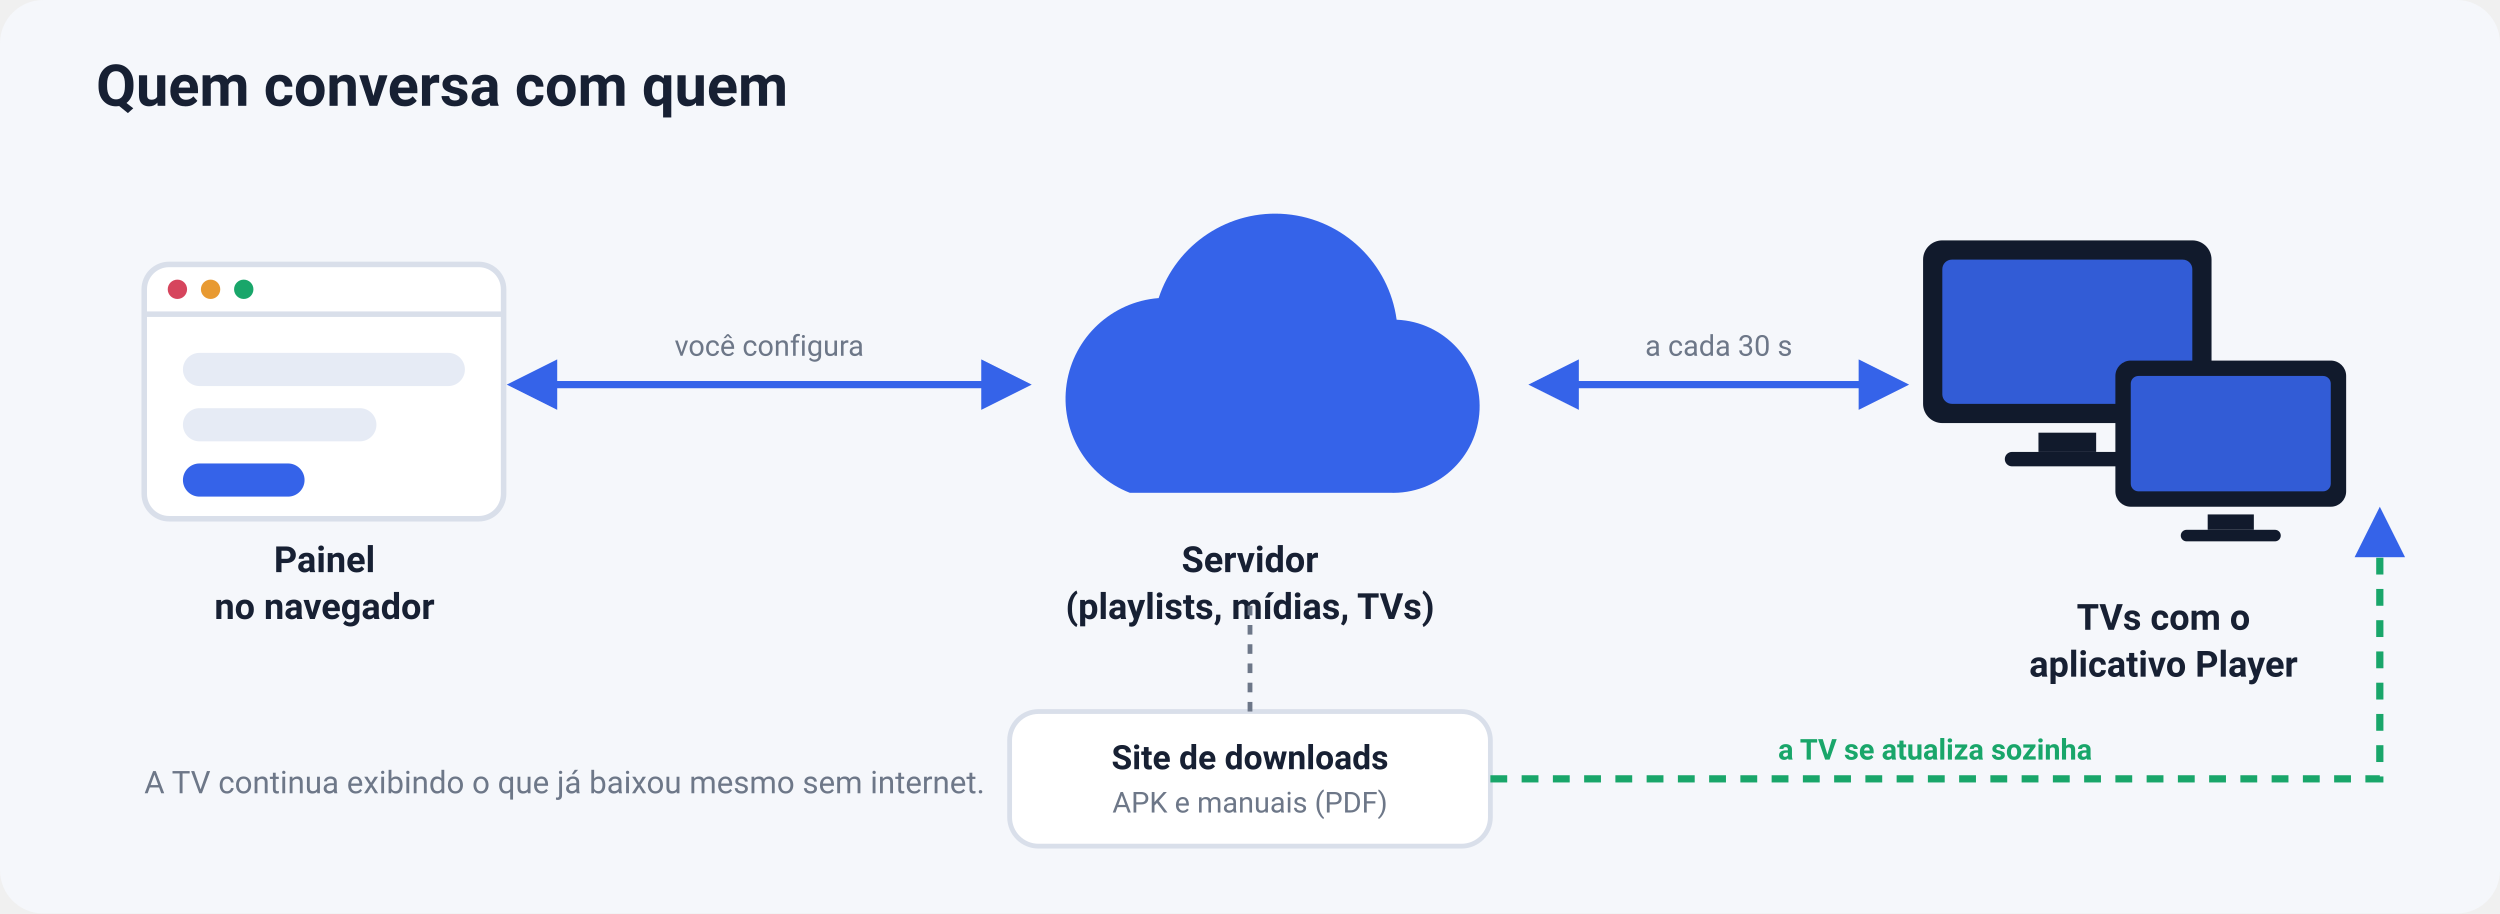
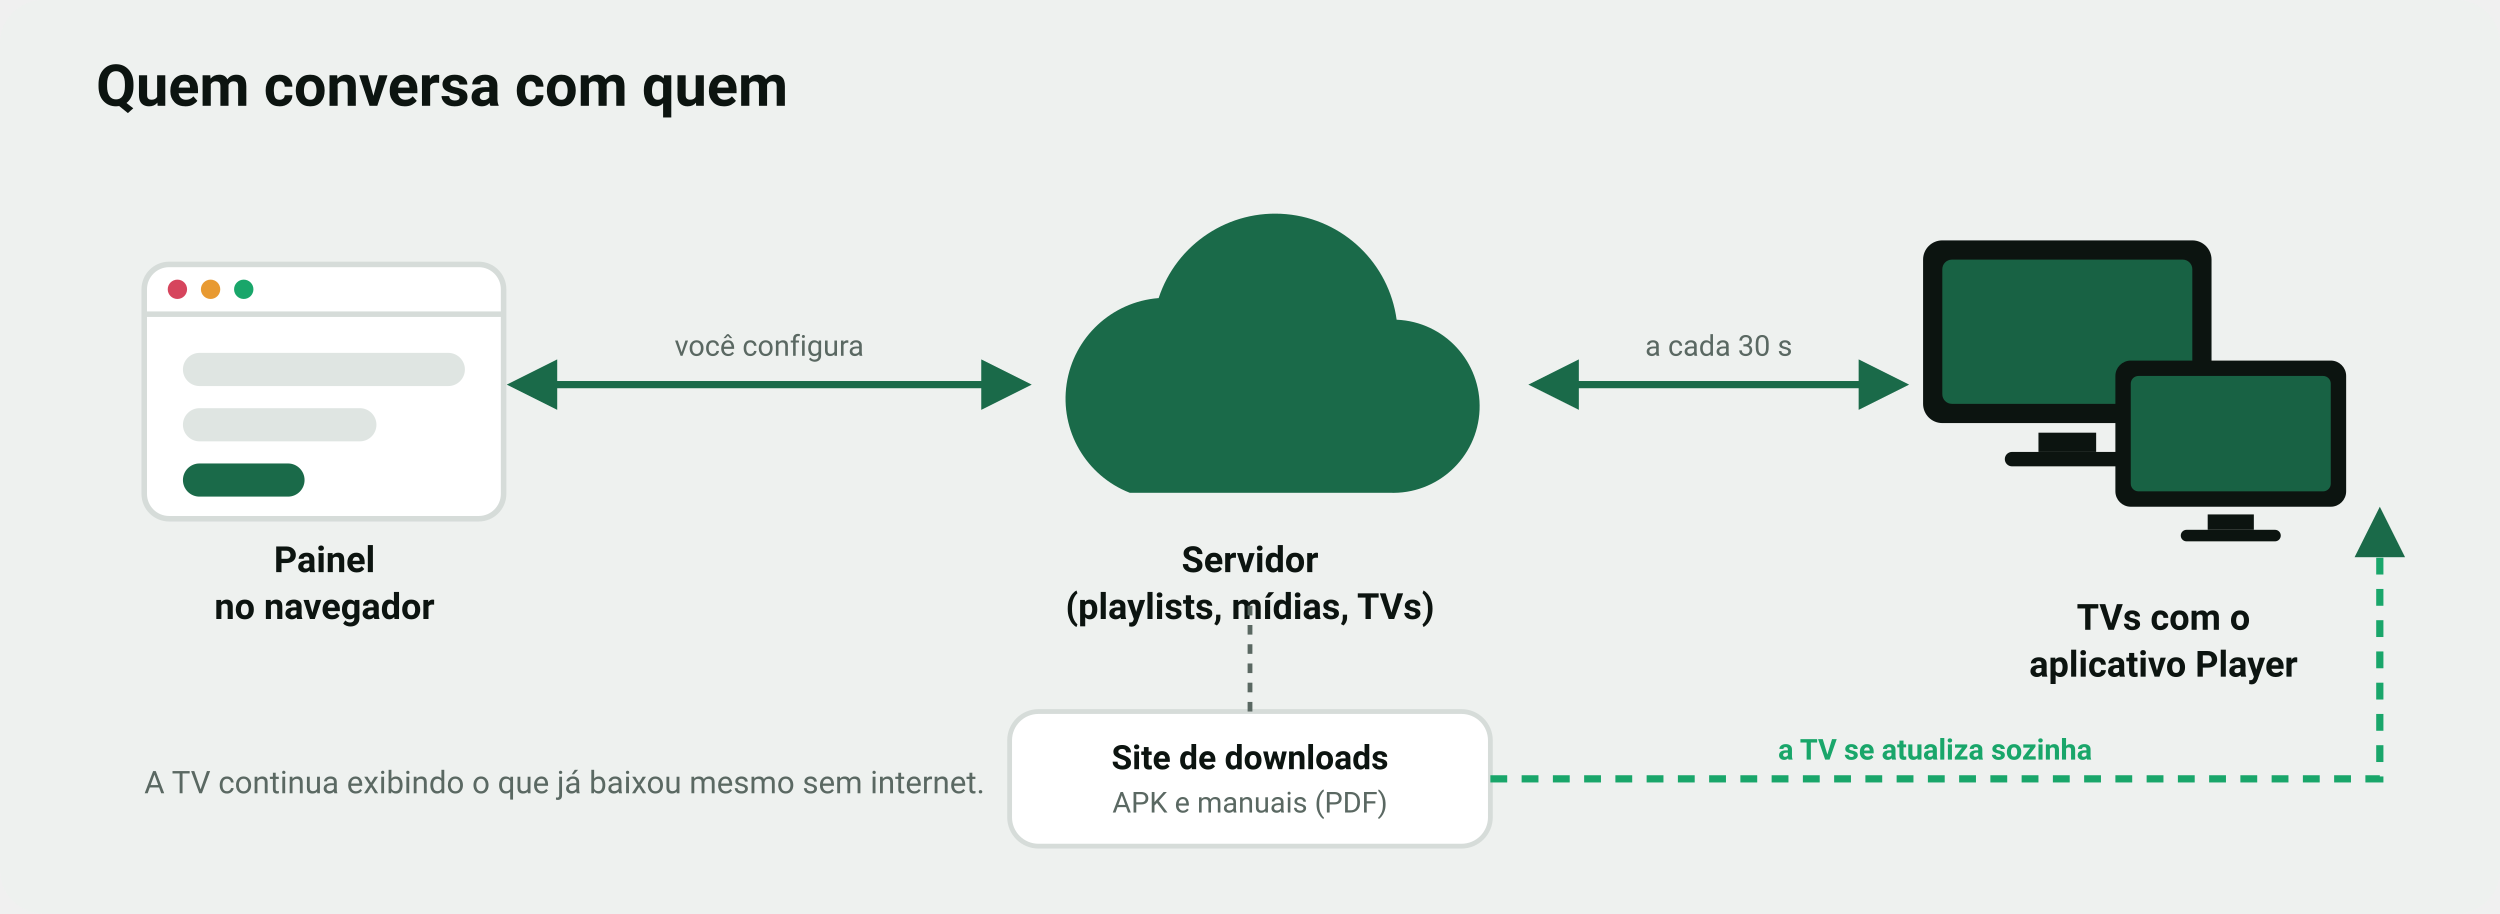
<svg xmlns="http://www.w3.org/2000/svg" viewBox="0 0 1040 380" width="1040" height="380" font-family="'Segoe UI', Roboto, 'Helvetica Neue', Arial, sans-serif">
  <defs>
    <marker id="arrow" viewBox="0 0 10 10" refX="8" refY="5" markerWidth="7" markerHeight="7" orient="auto-start-reverse">
-       <path d="M0 0 L10 5 L0 10 z" fill="#3563e9" />
+       <path d="M0 0 L10 5 L0 10 z" fill="#1a6a49" />
    </marker>
    <filter id="shadow" x="-10%" y="-10%" width="130%" height="140%">
-       <feDropShadow dx="0" dy="3" stdDeviation="4" flood-color="#10204a" flood-opacity=".18" />
+       <feDropShadow dx="0" dy="3" stdDeviation="4" flood-color="#06120d" flood-opacity=".18" />
    </filter>
  </defs>
-   <rect width="1040" height="380" rx="18" fill="#f5f7fb" />
-   <text x="40" y="44" font-size="24" font-weight="700" fill="#172033" text-anchor="start">Quem conversa com quem</text>
+   <rect width="1040" height="380" rx="18" fill="#eef1ef" />
+   <text x="40" y="44" font-size="24" font-weight="700" fill="#0c1410" text-anchor="start">Quem conversa com quem</text>
  <g transform="translate(60 110) scale(1.15)">
-     <rect width="130" height="92" rx="9" fill="#ffffff" stroke="#d9dfea" stroke-width="2" />
-     <path d="M0 18h130" stroke="#d9dfea" stroke-width="2" />
+     <rect width="130" height="92" rx="9" fill="#ffffff" stroke="#d6dcd9" stroke-width="2" />
+     <path d="M0 18h130" stroke="#d6dcd9" stroke-width="2" />
    <circle cx="12" cy="9" r="3.5" fill="#d6455d" />
    <circle cx="24" cy="9" r="3.5" fill="#e89a32" />
    <circle cx="36" cy="9" r="3.5" fill="#19a66a" />
-     <rect x="14" y="32" width="102" height="12" rx="6" fill="#e6ebf5" />
-     <rect x="14" y="52" width="70" height="12" rx="6" fill="#e6ebf5" />
-     <rect x="14" y="72" width="44" height="12" rx="6" fill="#3563e9" />
+     <rect x="14" y="32" width="102" height="12" rx="6" fill="#dfe5e2" />
+     <rect x="14" y="52" width="70" height="12" rx="6" fill="#dfe5e2" />
+     <rect x="14" y="72" width="44" height="12" rx="6" fill="#1a6a49" />
  </g>
-   <text x="135" y="238" font-size="15" font-weight="700" fill="#172033" text-anchor="middle">Painel</text>
-   <text x="135" y="257.5" font-size="15" font-weight="700" fill="#172033" text-anchor="middle">no navegador</text>
+   <text x="135" y="238" font-size="15" font-weight="700" fill="#0c1410" text-anchor="middle">Painel</text>
+   <text x="135" y="257.5" font-size="15" font-weight="700" fill="#0c1410" text-anchor="middle">no navegador</text>
  <g transform="translate(425 100) scale(1.5)">
-     <path d="M30 70h72a24 24 0 0 0 2-48 34 34 0 0 0-66-6A28 28 0 0 0 30 70z" fill="#3563e9" />
+     <path d="M30 70h72a24 24 0 0 0 2-48 34 34 0 0 0-66-6A28 28 0 0 0 30 70z" fill="#1a6a49" />
  </g>
-   <text x="520" y="238" font-size="15" font-weight="700" fill="#172033" text-anchor="middle">Servidor</text>
-   <text x="520" y="257.5" font-size="15" font-weight="700" fill="#172033" text-anchor="middle">(playlists, mídias, TVs)</text>
+   <text x="520" y="238" font-size="15" font-weight="700" fill="#0c1410" text-anchor="middle">Servidor</text>
+   <text x="520" y="257.5" font-size="15" font-weight="700" fill="#0c1410" text-anchor="middle">(playlists, mídias, TVs)</text>
  <g transform="translate(800 100) scale(1)">
-     <rect width="120" height="76" rx="8" fill="#111a2c" />
-     <rect x="8" y="8" width="104" height="60" rx="4" fill="#3563e9" opacity=".9" />
-     <rect x="48" y="80" width="24" height="8" fill="#111a2c" />
-     <rect x="34" y="88" width="52" height="6" rx="3" fill="#111a2c" />
+     <rect width="120" height="76" rx="8" fill="#0c1410" />
+     <rect x="8" y="8" width="104" height="60" rx="4" fill="#1a6a49" opacity=".9" />
+     <rect x="48" y="80" width="24" height="8" fill="#0c1410" />
+     <rect x="34" y="88" width="52" height="6" rx="3" fill="#0c1410" />
  </g>
  <g transform="translate(880 150) scale(0.8)">
-     <rect width="120" height="76" rx="8" fill="#111a2c" />
-     <rect x="8" y="8" width="104" height="60" rx="4" fill="#3563e9" opacity=".9" />
-     <rect x="48" y="80" width="24" height="8" fill="#111a2c" />
-     <rect x="34" y="88" width="52" height="6" rx="3" fill="#111a2c" />
+     <rect width="120" height="76" rx="8" fill="#0c1410" />
+     <rect x="8" y="8" width="104" height="60" rx="4" fill="#1a6a49" opacity=".9" />
+     <rect x="48" y="80" width="24" height="8" fill="#0c1410" />
+     <rect x="34" y="88" width="52" height="6" rx="3" fill="#0c1410" />
  </g>
-   <text x="900" y="262" font-size="15" font-weight="700" fill="#172033" text-anchor="middle">TVs com o</text>
-   <text x="900" y="281.5" font-size="15" font-weight="700" fill="#172033" text-anchor="middle">aplicativo Player</text>
-   <line x1="215" y1="160" x2="425" y2="160" stroke="#3563e9" stroke-width="3" marker-end="url(#arrow)" marker-start="url(#arrow)" />
-   <text x="320" y="148" font-size="12" font-weight="400" fill="#6d7788" text-anchor="middle">você configura</text>
-   <line x1="640" y1="160" x2="790" y2="160" stroke="#3563e9" stroke-width="3" marker-end="url(#arrow)" marker-start="url(#arrow)" />
-   <text x="715" y="148" font-size="12" font-weight="400" fill="#6d7788" text-anchor="middle">a cada 30 s</text>
-   <rect x="420" y="296" width="200" height="56" rx="12" fill="#ffffff" stroke="#d9dfea" stroke-width="2" />
-   <text x="520" y="320" font-size="14" font-weight="700" fill="#172033" text-anchor="middle">Site de downloads</text>
-   <text x="520" y="338" font-size="12" font-weight="400" fill="#6d7788" text-anchor="middle">APK e manuais (PDF)</text>
+   <text x="900" y="262" font-size="15" font-weight="700" fill="#0c1410" text-anchor="middle">TVs com o</text>
+   <text x="900" y="281.5" font-size="15" font-weight="700" fill="#0c1410" text-anchor="middle">aplicativo Player</text>
+   <line x1="215" y1="160" x2="425" y2="160" stroke="#1a6a49" stroke-width="3" marker-end="url(#arrow)" marker-start="url(#arrow)" />
+   <text x="320" y="148" font-size="12" font-weight="400" fill="#5a6862" text-anchor="middle">você configura</text>
+   <line x1="640" y1="160" x2="790" y2="160" stroke="#1a6a49" stroke-width="3" marker-end="url(#arrow)" marker-start="url(#arrow)" />
+   <text x="715" y="148" font-size="12" font-weight="400" fill="#5a6862" text-anchor="middle">a cada 30 s</text>
+   <rect x="420" y="296" width="200" height="56" rx="12" fill="#ffffff" stroke="#d6dcd9" stroke-width="2" />
+   <text x="520" y="320" font-size="14" font-weight="700" fill="#0c1410" text-anchor="middle">Site de downloads</text>
+   <text x="520" y="338" font-size="12" font-weight="400" fill="#5a6862" text-anchor="middle">APK e manuais (PDF)</text>
  <path d="M620 324 H990 V215" stroke="#19a66a" stroke-width="3" fill="none" marker-end="url(#arrow)" stroke-dasharray="7 6" />
  <text x="805" y="316" font-size="12" font-weight="700" fill="#19a66a" text-anchor="middle">a TV se atualiza sozinha</text>
-   <path d="M520 296 V250" stroke="#6d7788" stroke-width="2" fill="none" stroke-dasharray="4 4" />
-   <text x="60" y="330" font-size="13" font-weight="400" fill="#6d7788" text-anchor="start">A TV continua exibindo o que já baixou mesmo sem internet.</text>
+   <path d="M520 296 V250" stroke="#5a6862" stroke-width="2" fill="none" stroke-dasharray="4 4" />
+   <text x="60" y="330" font-size="13" font-weight="400" fill="#5a6862" text-anchor="start">A TV continua exibindo o que já baixou mesmo sem internet.</text>
</svg>
